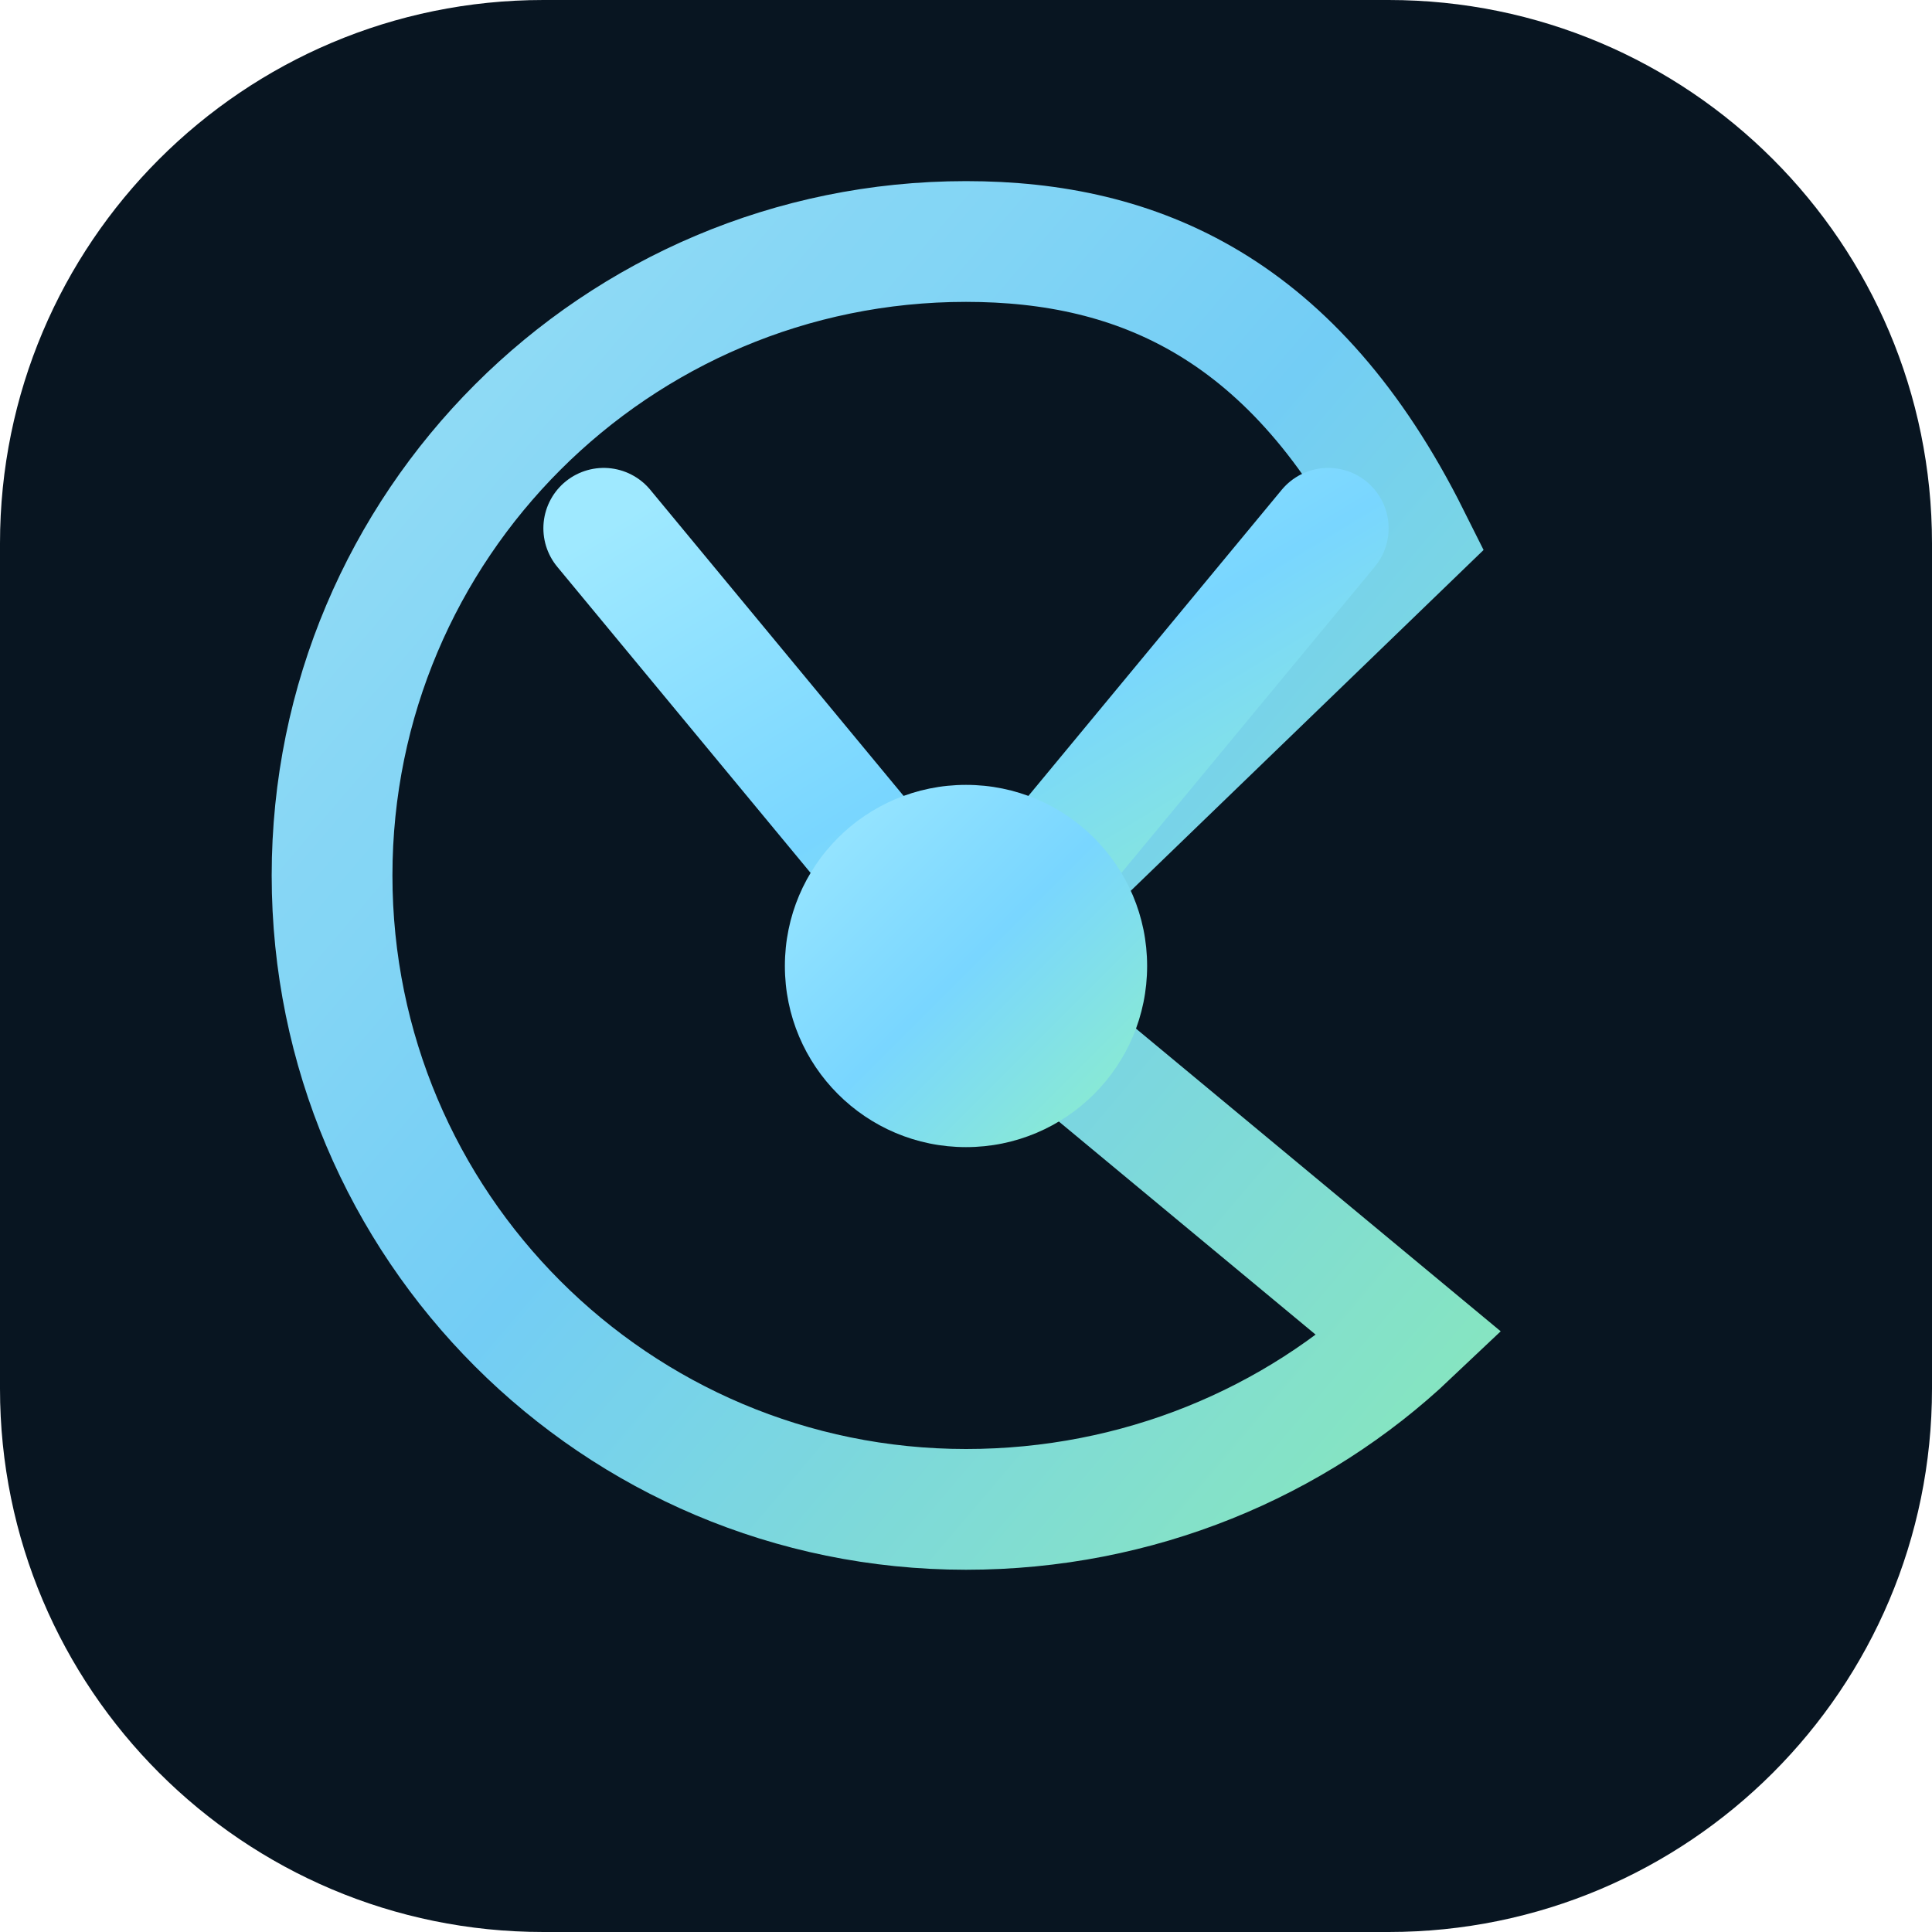
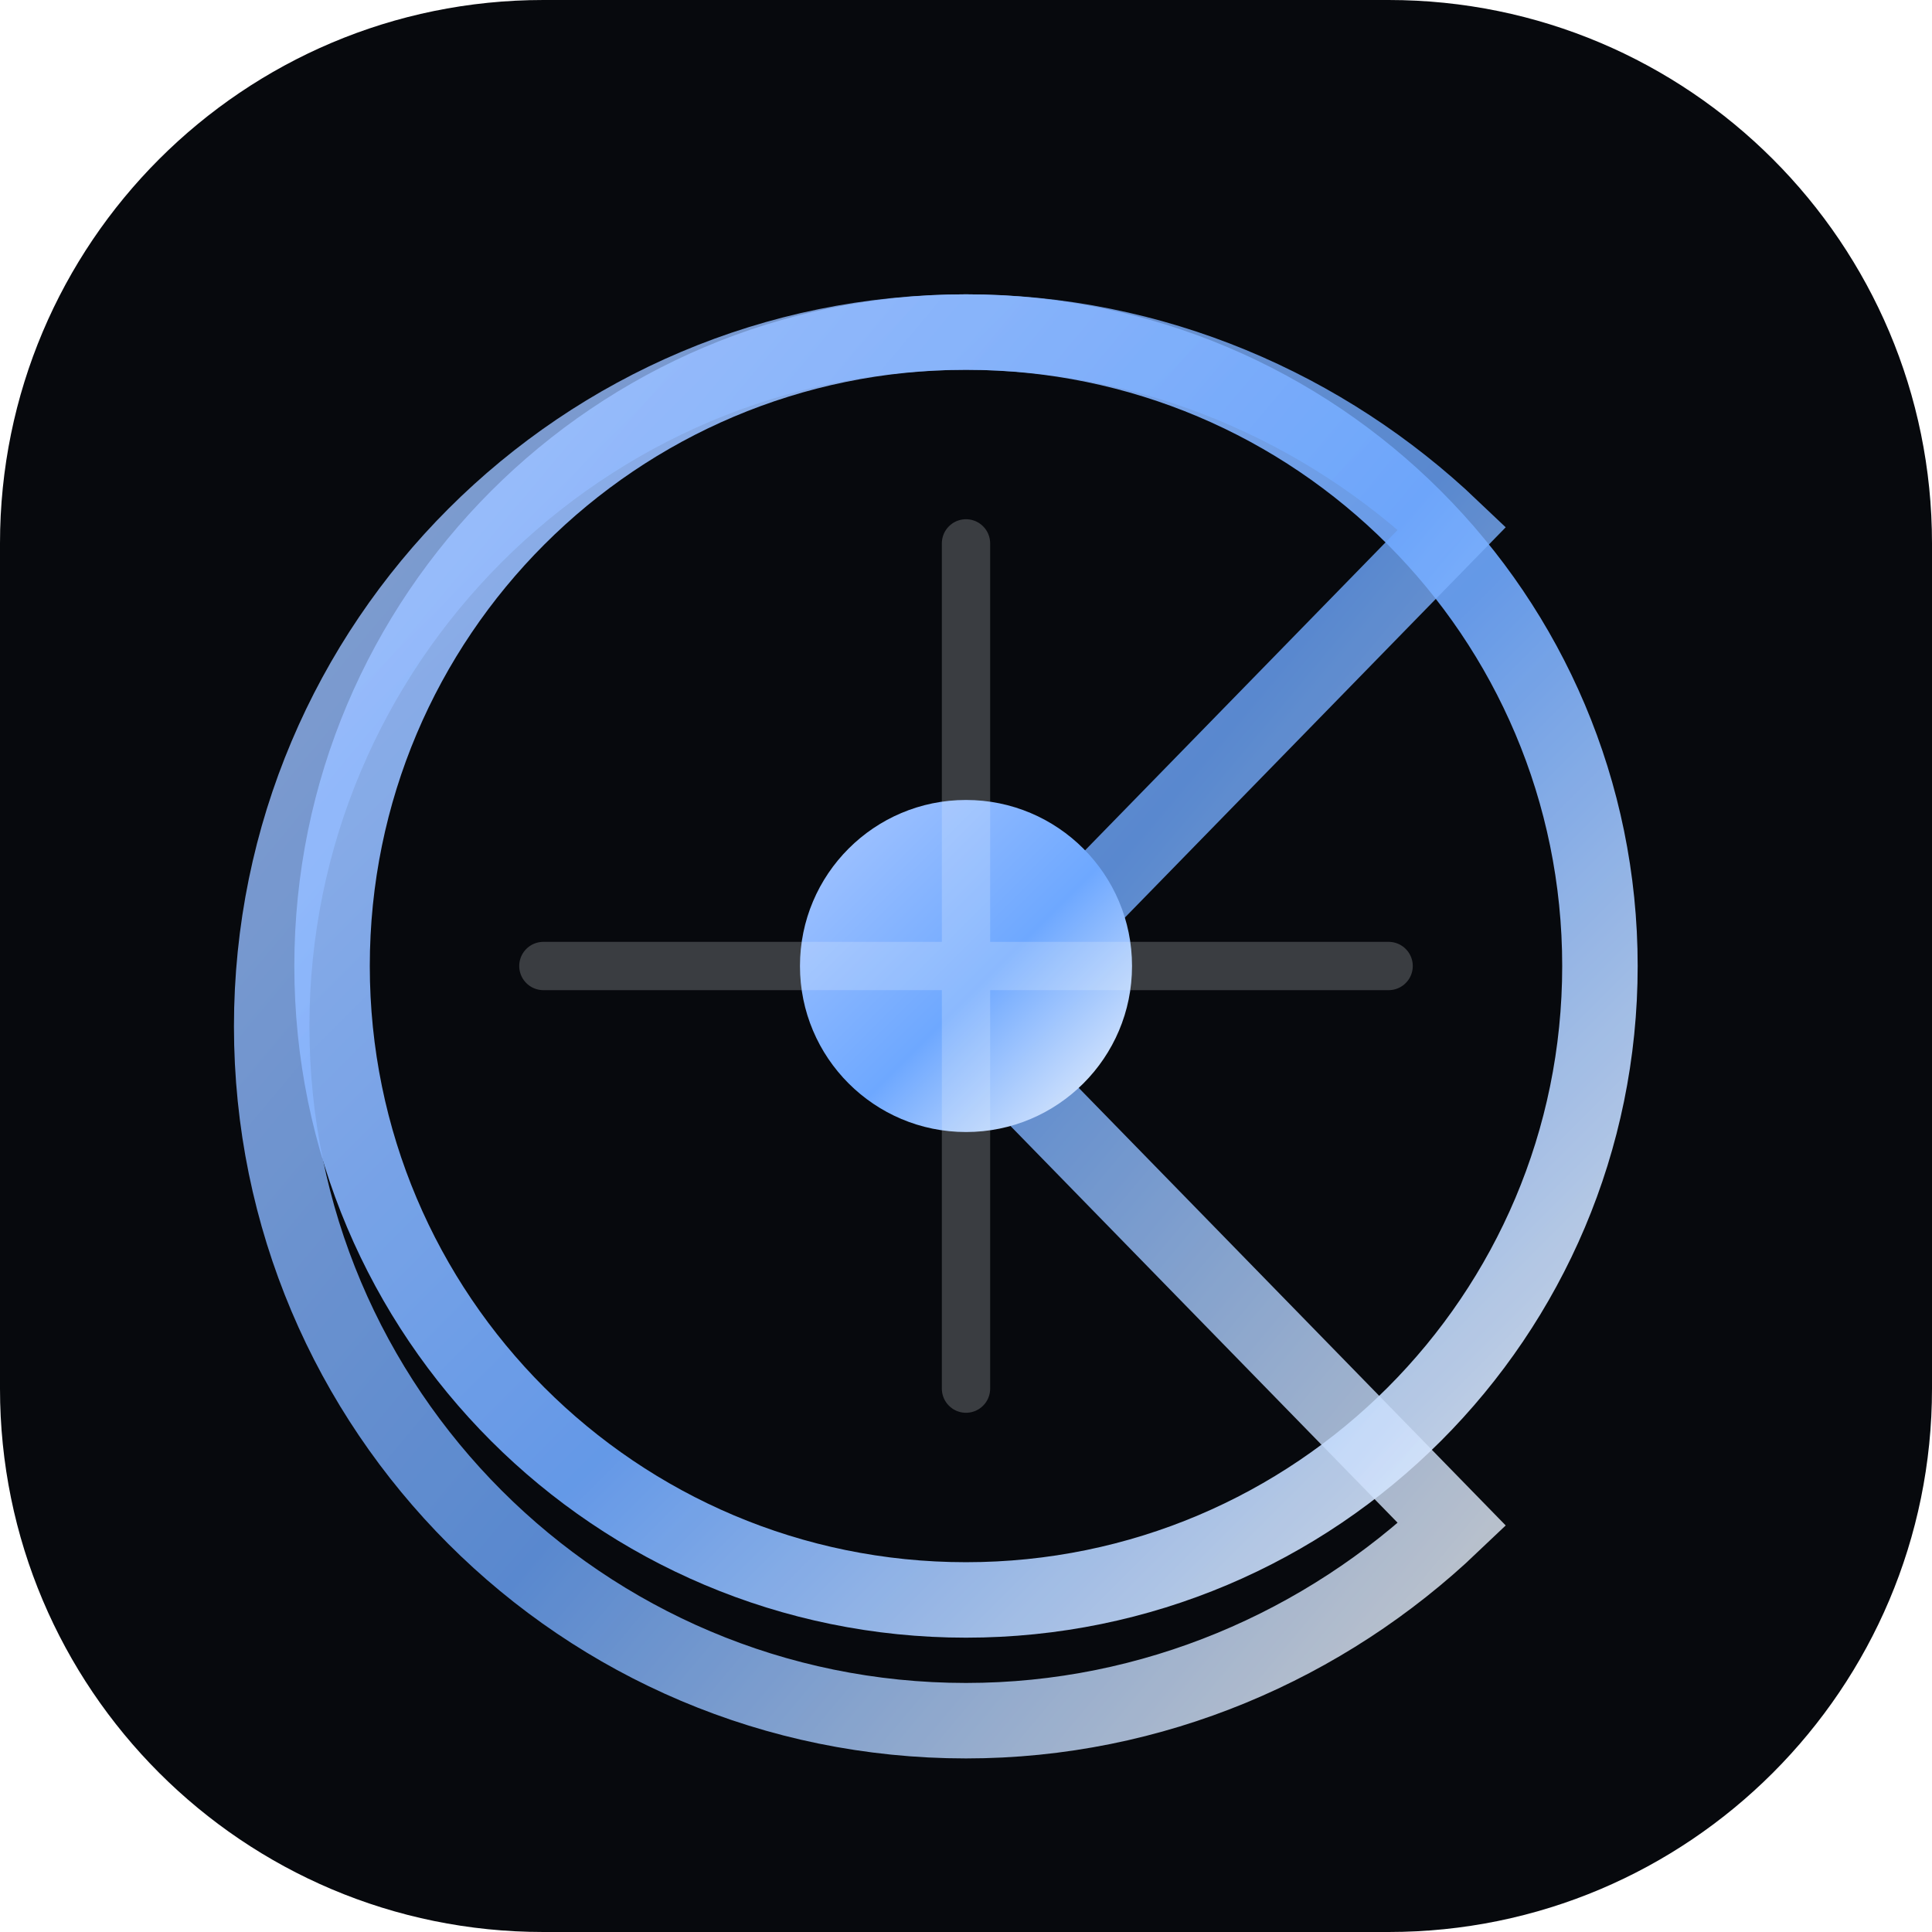
- <svg xmlns="http://www.w3.org/2000/svg" viewBox="0 0 64 64" role="img" aria-label="NexaBench favicon">
+ <svg xmlns="http://www.w3.org/2000/svg" viewBox="0 0 64 64" role="img" aria-label="AETHERION favicon">
  <defs>
-     <linearGradient id="g" x1="0%" x2="100%" y1="0%" y2="100%">
-       <stop offset="0%" stop-color="#9fe9ff" />
-       <stop offset="50%" stop-color="#79d6ff" />
-       <stop offset="100%" stop-color="#8ef0c6" />
+     <linearGradient id="aetherionFavicon" x1="0%" x2="100%" y1="0%" y2="100%">
+       <stop offset="0%" stop-color="#A9C7FF" />
+       <stop offset="55%" stop-color="#6EA8FF" />
+       <stop offset="100%" stop-color="#F4F7FB" />
    </linearGradient>
  </defs>
-   <rect width="64" height="64" rx="18" fill="#081521" />
-   <path d="M32 8c-11.6 0-21 9.4-21 21 0 11.6 9.4 21 21 21 5.7 0 10.9-2.2 14.7-5.8L32 32l14.7-14.2C42.9 10.2 37.7 8 32 8Z" fill="none" stroke="url(#g)" stroke-width="4" opacity="0.95" />
-   <path d="M20 17.5L32 32 44 17.5" fill="none" stroke="url(#g)" stroke-width="4" stroke-linecap="round" stroke-linejoin="round" />
-   <circle cx="32" cy="32" r="6" fill="url(#g)" />
+   <rect width="64" height="64" rx="18" fill="#07090D" />
+   <circle cx="32" cy="32" r="21" fill="none" stroke="url(#aetherionFavicon)" stroke-width="2.5" opacity="0.9" />
+   <path d="M32 11C19.3 11 9 21.3 9 34c0 12.7 10.3 23 23 23 6.2 0 11.9-2.5 16.1-6.5L32 34l16.1-16.5C43.9 13.5 38.2 11 32 11Z" fill="none" stroke="url(#aetherionFavicon)" stroke-width="2.5" opacity="0.8" />
+   <circle cx="32" cy="32" r="5.5" fill="url(#aetherionFavicon)" />
+   <path d="M32 18v28M18 32h28" stroke="rgba(244,247,251,0.22)" stroke-width="1.6" stroke-linecap="round" />
</svg>
